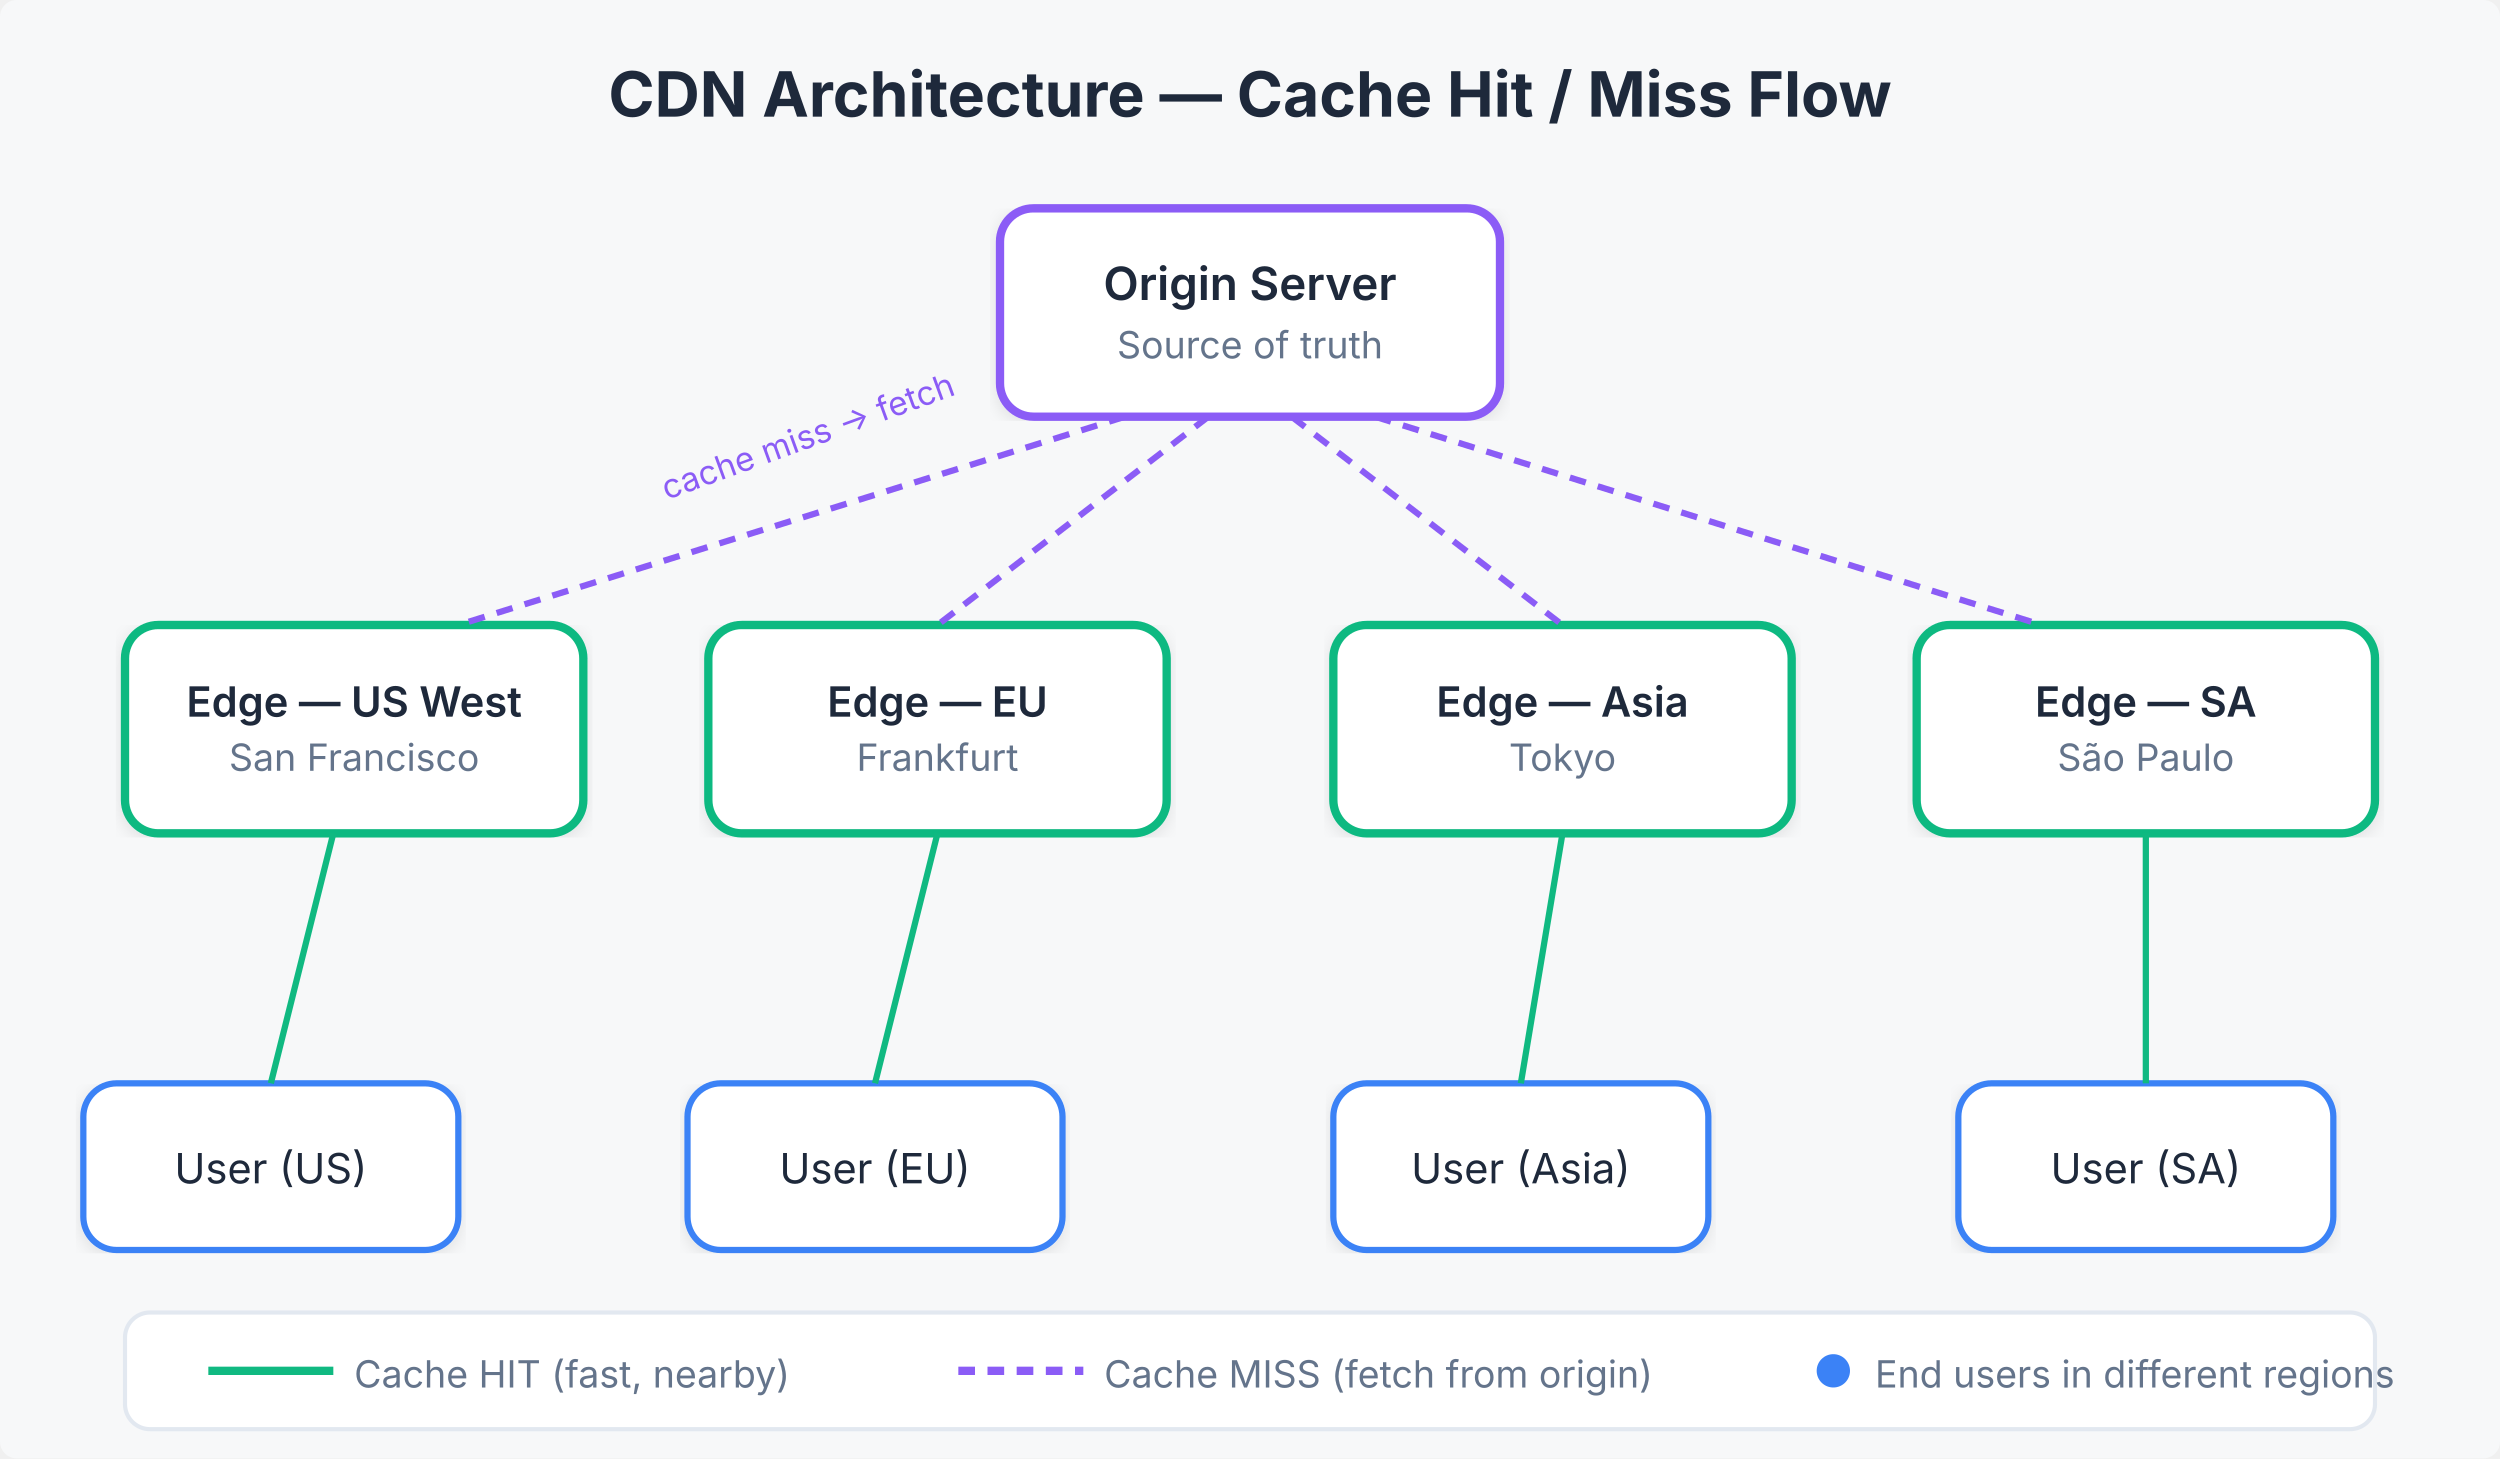
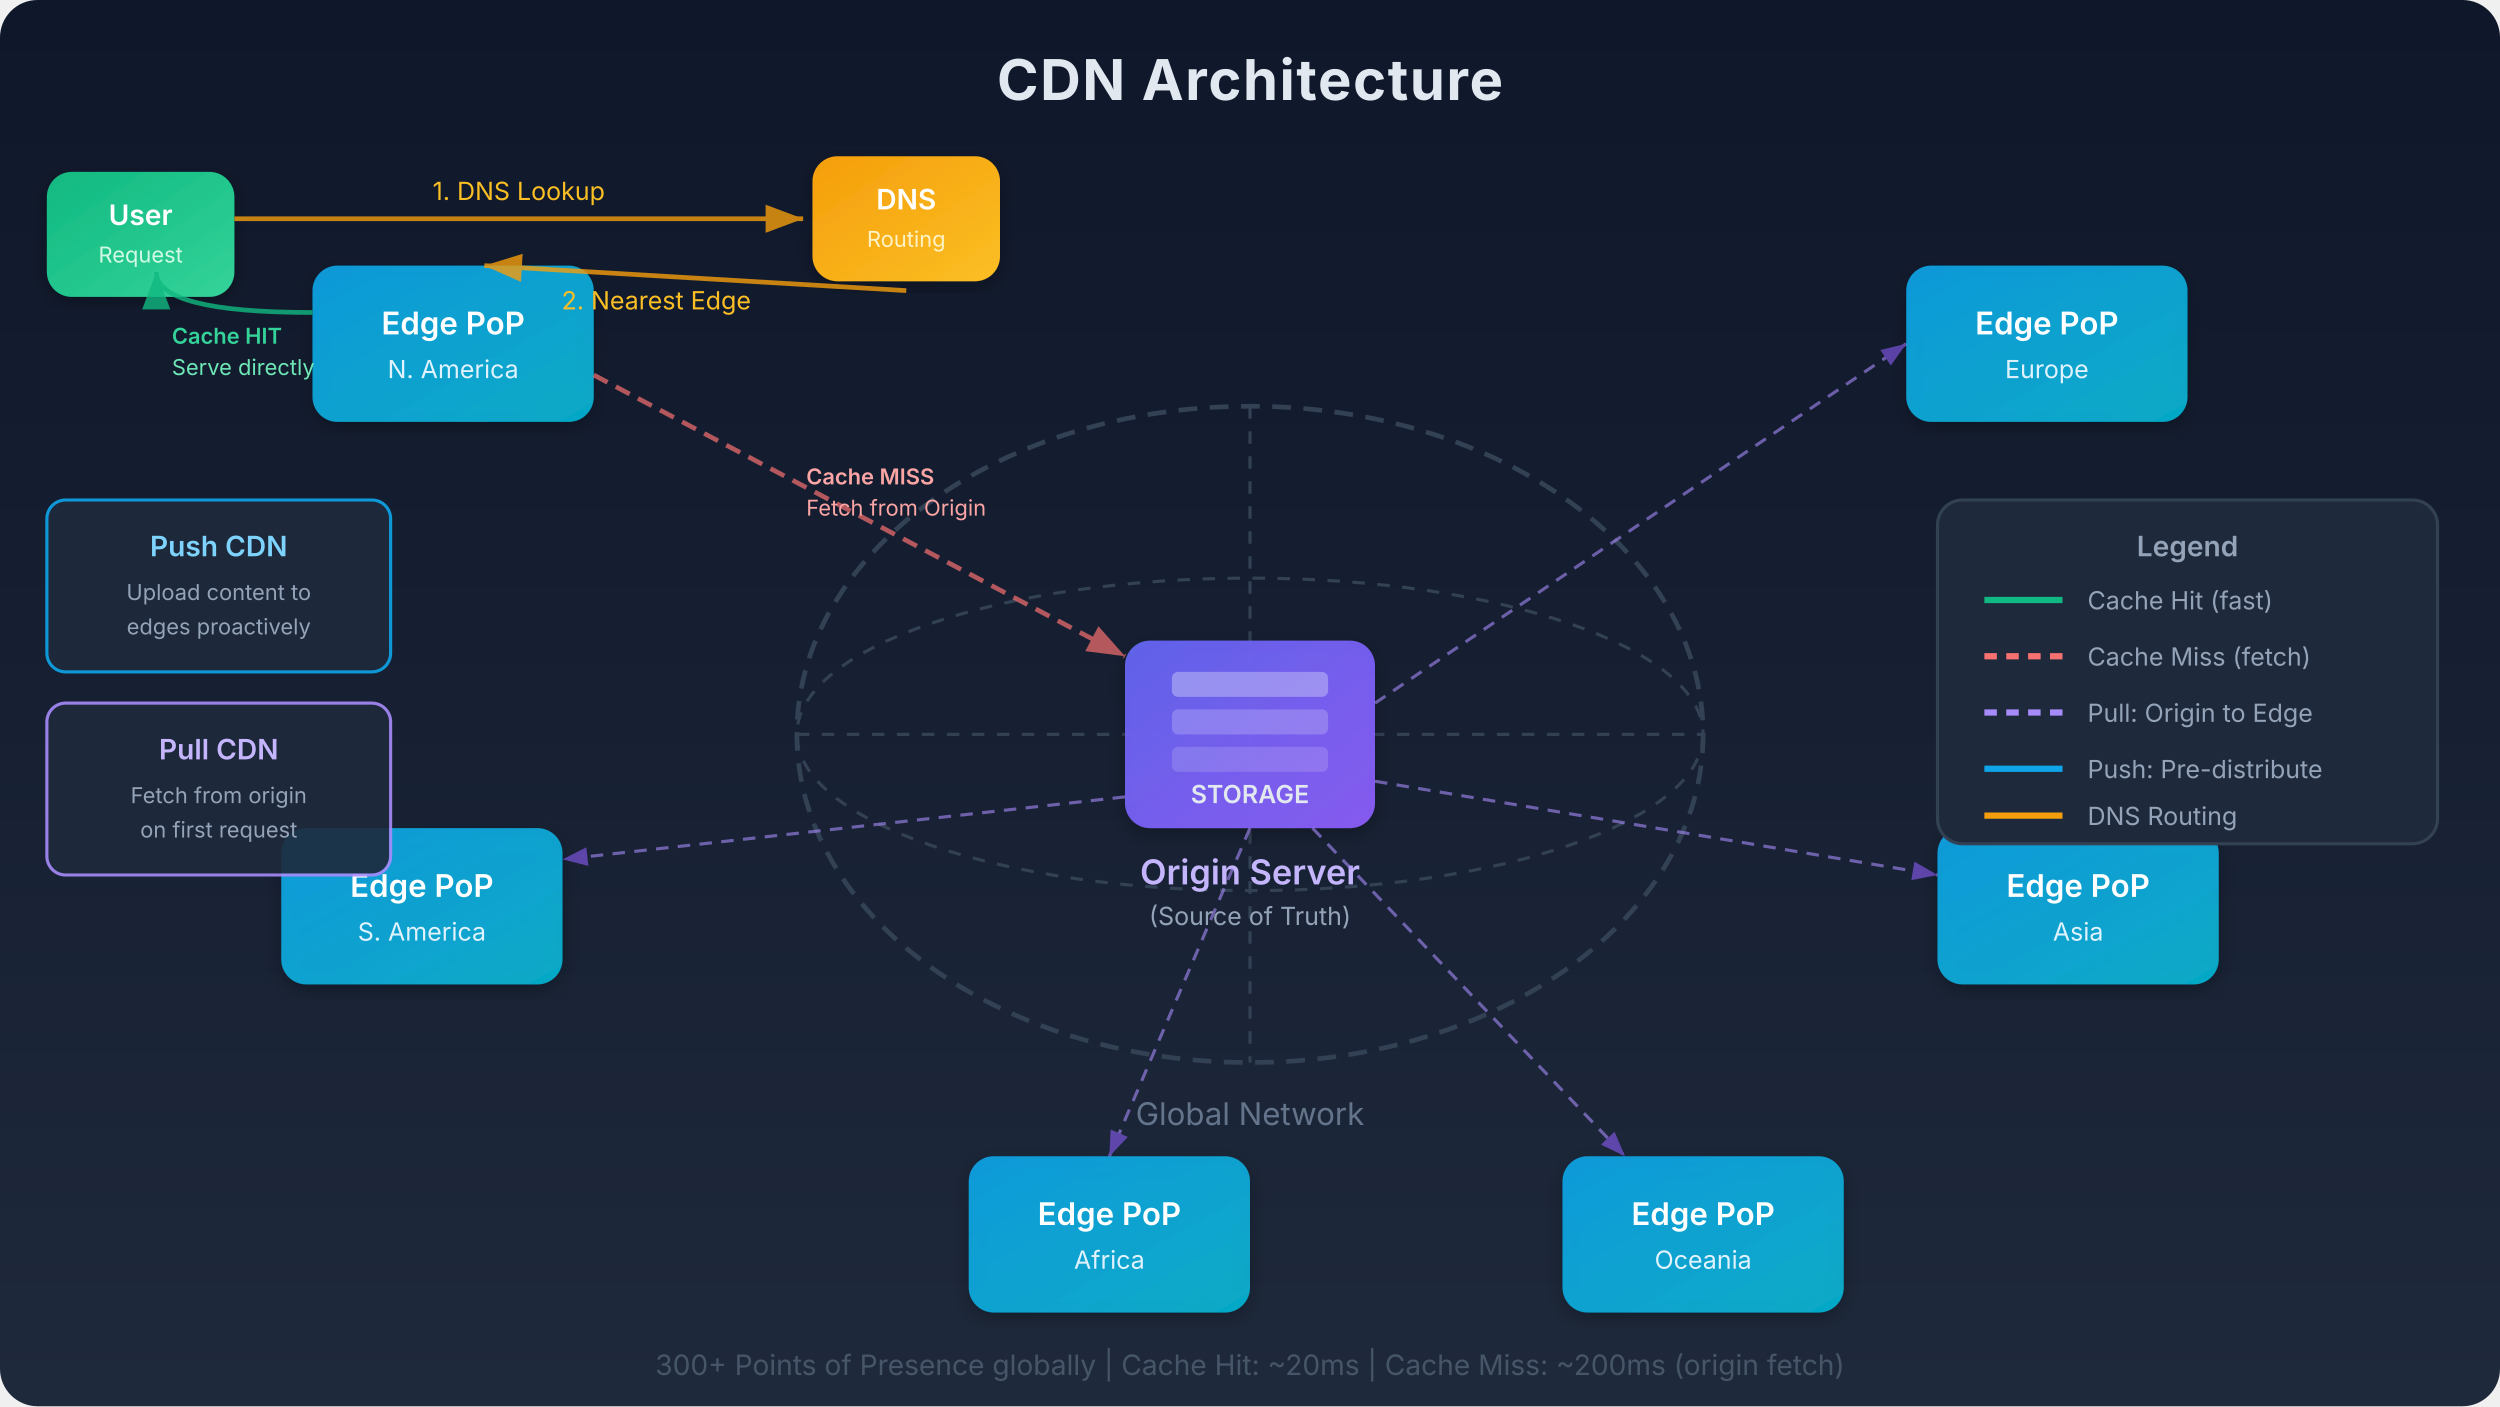
- <svg xmlns="http://www.w3.org/2000/svg" viewBox="0 0 600 350" font-family="system-ui, -apple-system, sans-serif">
+ <svg xmlns="http://www.w3.org/2000/svg" viewBox="0 0 800 450" width="800" height="450" font-family="Inter, system-ui, sans-serif">
  <defs>
-     <filter id="shadow" x="-2%" y="-2%" width="104%" height="104%">
-       <feDropShadow dx="0" dy="1" stdDeviation="2" flood-opacity="0.1" />
+     <linearGradient id="bgGrad" x1="0" y1="0" x2="0" y2="1">
+       <stop offset="0%" stop-color="#0f172a" />
+       <stop offset="100%" stop-color="#1e293b" />
+     </linearGradient>
+     <linearGradient id="edgeGrad" x1="0" y1="0" x2="1" y2="1">
+       <stop offset="0%" stop-color="#0ea5e9" />
+       <stop offset="100%" stop-color="#06b6d4" />
+     </linearGradient>
+     <linearGradient id="originGrad" x1="0" y1="0" x2="1" y2="1">
+       <stop offset="0%" stop-color="#6366f1" />
+       <stop offset="100%" stop-color="#8b5cf6" />
+     </linearGradient>
+     <linearGradient id="userGrad" x1="0" y1="0" x2="1" y2="1">
+       <stop offset="0%" stop-color="#10b981" />
+       <stop offset="100%" stop-color="#34d399" />
+     </linearGradient>
+     <linearGradient id="dnsGrad" x1="0" y1="0" x2="1" y2="1">
+       <stop offset="0%" stop-color="#f59e0b" />
+       <stop offset="100%" stop-color="#fbbf24" />
+     </linearGradient>
+     <filter id="shadow">
+       <feDropShadow dx="0" dy="2" stdDeviation="3" flood-color="#000" flood-opacity="0.3" />
    </filter>
+     <marker id="arrowGreen" markerWidth="8" markerHeight="6" refX="8" refY="3" orient="auto">
+       <path d="M0,0 L8,3 L0,6" fill="#10b981" />
+     </marker>
+     <marker id="arrowYellow" markerWidth="8" markerHeight="6" refX="8" refY="3" orient="auto">
+       <path d="M0,0 L8,3 L0,6" fill="#f59e0b" />
+     </marker>
+     <marker id="arrowPurple" markerWidth="8" markerHeight="6" refX="8" refY="3" orient="auto">
+       <path d="M0,0 L8,3 L0,6" fill="#8b5cf6" />
+     </marker>
+     <marker id="arrowRed" markerWidth="8" markerHeight="6" refX="8" refY="3" orient="auto">
+       <path d="M0,0 L8,3 L0,6" fill="#f87171" />
+     </marker>
  </defs>
-   <rect width="600" height="350" fill="#f7f8f9" rx="4" />
-   <text x="300" y="28" text-anchor="middle" font-size="15" font-weight="700" fill="#1e293b">CDN Architecture — Cache Hit / Miss Flow</text>
-   <rect x="240" y="50" width="120" height="50" rx="8" fill="white" stroke="#8b5cf6" stroke-width="2" filter="url(#shadow)" />
-   <text x="300" y="72" text-anchor="middle" font-size="11" font-weight="600" fill="#1e293b">Origin Server</text>
-   <text x="300" y="86" text-anchor="middle" font-size="9" fill="#64748b">Source of truth</text>
-   <rect x="30" y="150" width="110" height="50" rx="8" fill="white" stroke="#10b981" stroke-width="2" filter="url(#shadow)" />
-   <text x="85" y="172" text-anchor="middle" font-size="10" font-weight="600" fill="#1e293b">Edge — US West</text>
-   <text x="85" y="185" text-anchor="middle" font-size="9" fill="#64748b">San Francisco</text>
-   <rect x="170" y="150" width="110" height="50" rx="8" fill="white" stroke="#10b981" stroke-width="2" filter="url(#shadow)" />
-   <text x="225" y="172" text-anchor="middle" font-size="10" font-weight="600" fill="#1e293b">Edge — EU</text>
-   <text x="225" y="185" text-anchor="middle" font-size="9" fill="#64748b">Frankfurt</text>
-   <rect x="320" y="150" width="110" height="50" rx="8" fill="white" stroke="#10b981" stroke-width="2" filter="url(#shadow)" />
-   <text x="375" y="172" text-anchor="middle" font-size="10" font-weight="600" fill="#1e293b">Edge — Asia</text>
-   <text x="375" y="185" text-anchor="middle" font-size="9" fill="#64748b">Tokyo</text>
-   <rect x="460" y="150" width="110" height="50" rx="8" fill="white" stroke="#10b981" stroke-width="2" filter="url(#shadow)" />
-   <text x="515" y="172" text-anchor="middle" font-size="10" font-weight="600" fill="#1e293b">Edge — SA</text>
-   <text x="515" y="185" text-anchor="middle" font-size="9" fill="#64748b">São Paulo</text>
-   <line x1="270" y1="100" x2="110" y2="150" stroke="#8b5cf6" stroke-width="1.5" stroke-dasharray="4,3" />
-   <line x1="290" y1="100" x2="225" y2="150" stroke="#8b5cf6" stroke-width="1.5" stroke-dasharray="4,3" />
-   <line x1="310" y1="100" x2="375" y2="150" stroke="#8b5cf6" stroke-width="1.5" stroke-dasharray="4,3" />
-   <line x1="330" y1="100" x2="490" y2="150" stroke="#8b5cf6" stroke-width="1.5" stroke-dasharray="4,3" />
-   <text x="160" y="120" font-size="8" fill="#8b5cf6" transform="rotate(-20,160,120)">cache miss → fetch</text>
-   <rect x="20" y="260" width="90" height="40" rx="8" fill="white" stroke="#3b82f6" stroke-width="1.5" filter="url(#shadow)" />
-   <text x="65" y="284" text-anchor="middle" font-size="10" fill="#1e293b">User (US)</text>
-   <rect x="165" y="260" width="90" height="40" rx="8" fill="white" stroke="#3b82f6" stroke-width="1.5" filter="url(#shadow)" />
-   <text x="210" y="284" text-anchor="middle" font-size="10" fill="#1e293b">User (EU)</text>
-   <rect x="320" y="260" width="90" height="40" rx="8" fill="white" stroke="#3b82f6" stroke-width="1.5" filter="url(#shadow)" />
-   <text x="365" y="284" text-anchor="middle" font-size="10" fill="#1e293b">User (Asia)</text>
-   <rect x="470" y="260" width="90" height="40" rx="8" fill="white" stroke="#3b82f6" stroke-width="1.5" filter="url(#shadow)" />
-   <text x="515" y="284" text-anchor="middle" font-size="10" fill="#1e293b">User (SA)</text>
-   <line x1="65" y1="260" x2="80" y2="200" stroke="#10b981" stroke-width="1.5" marker-end="url(#arrowG)" />
-   <line x1="210" y1="260" x2="225" y2="200" stroke="#10b981" stroke-width="1.5" marker-end="url(#arrowG)" />
-   <line x1="365" y1="260" x2="375" y2="200" stroke="#10b981" stroke-width="1.5" marker-end="url(#arrowG)" />
-   <line x1="515" y1="260" x2="515" y2="200" stroke="#10b981" stroke-width="1.5" marker-end="url(#arrowG)" />
-   <rect x="30" y="315" width="540" height="28" rx="6" fill="white" stroke="#e2e8f0" stroke-width="1" />
-   <line x1="50" y1="329" x2="80" y2="329" stroke="#10b981" stroke-width="2" />
-   <text x="85" y="333" font-size="9" fill="#64748b">Cache HIT (fast, nearby)</text>
-   <line x1="230" y1="329" x2="260" y2="329" stroke="#8b5cf6" stroke-width="2" stroke-dasharray="4,3" />
-   <text x="265" y="333" font-size="9" fill="#64748b">Cache MISS (fetch from origin)</text>
-   <circle cx="440" cy="329" r="4" fill="#3b82f6" />
-   <text x="450" y="333" font-size="9" fill="#64748b">End users in different regions</text>
+   <rect width="800" height="450" fill="url(#bgGrad)" rx="12" />
+   <text x="400" y="32" text-anchor="middle" fill="#e2e8f0" font-size="18" font-weight="700" letter-spacing="0.5">CDN Architecture</text>
+   <ellipse cx="400" cy="235" rx="145" ry="105" fill="none" stroke="#334155" stroke-width="1.5" stroke-dasharray="6,4" />
+   <ellipse cx="400" cy="235" rx="145" ry="50" fill="none" stroke="#334155" stroke-width="1" stroke-dasharray="4,4" />
+   <line x1="255" y1="235" x2="545" y2="235" stroke="#334155" stroke-width="1" stroke-dasharray="4,4" />
+   <line x1="400" y1="130" x2="400" y2="340" stroke="#334155" stroke-width="1" stroke-dasharray="4,4" />
+   <text x="400" y="360" text-anchor="middle" fill="#64748b" font-size="10">Global Network</text>
+   <g filter="url(#shadow)">
+     <rect x="360" y="205" width="80" height="60" rx="8" fill="url(#originGrad)" opacity="0.95" />
+     <rect x="375" y="215" width="50" height="8" rx="2" fill="#fff" opacity="0.3" />
+     <rect x="375" y="227" width="50" height="8" rx="2" fill="#fff" opacity="0.2" />
+     <rect x="375" y="239" width="50" height="8" rx="2" fill="#fff" opacity="0.15" />
+     <text x="400" y="257" text-anchor="middle" fill="#e2e8f0" font-size="8" font-weight="600">STORAGE</text>
+   </g>
+   <text x="400" y="283" text-anchor="middle" fill="#c4b5fd" font-size="11" font-weight="600">Origin Server</text>
+   <text x="400" y="296" text-anchor="middle" fill="#94a3b8" font-size="8">(Source of Truth)</text>
+   <g filter="url(#shadow)">
+     <rect x="100" y="85" width="90" height="50" rx="8" fill="url(#edgeGrad)" opacity="0.9" />
+     <text x="145" y="107" text-anchor="middle" fill="#fff" font-size="10" font-weight="600">Edge PoP</text>
+     <text x="145" y="121" text-anchor="middle" fill="#e0f2fe" font-size="8">N. America</text>
+   </g>
+   <g filter="url(#shadow)">
+     <rect x="610" y="85" width="90" height="50" rx="8" fill="url(#edgeGrad)" opacity="0.9" />
+     <text x="655" y="107" text-anchor="middle" fill="#fff" font-size="10" font-weight="600">Edge PoP</text>
+     <text x="655" y="121" text-anchor="middle" fill="#e0f2fe" font-size="8">Europe</text>
+   </g>
+   <g filter="url(#shadow)">
+     <rect x="620" y="265" width="90" height="50" rx="8" fill="url(#edgeGrad)" opacity="0.9" />
+     <text x="665" y="287" text-anchor="middle" fill="#fff" font-size="10" font-weight="600">Edge PoP</text>
+     <text x="665" y="301" text-anchor="middle" fill="#e0f2fe" font-size="8">Asia</text>
+   </g>
+   <g filter="url(#shadow)">
+     <rect x="90" y="265" width="90" height="50" rx="8" fill="url(#edgeGrad)" opacity="0.9" />
+     <text x="135" y="287" text-anchor="middle" fill="#fff" font-size="10" font-weight="600">Edge PoP</text>
+     <text x="135" y="301" text-anchor="middle" fill="#e0f2fe" font-size="8">S. America</text>
+   </g>
+   <g filter="url(#shadow)">
+     <rect x="310" y="370" width="90" height="50" rx="8" fill="url(#edgeGrad)" opacity="0.9" />
+     <text x="355" y="392" text-anchor="middle" fill="#fff" font-size="10" font-weight="600">Edge PoP</text>
+     <text x="355" y="406" text-anchor="middle" fill="#e0f2fe" font-size="8">Africa</text>
+   </g>
+   <g filter="url(#shadow)">
+     <rect x="500" y="370" width="90" height="50" rx="8" fill="url(#edgeGrad)" opacity="0.9" />
+     <text x="545" y="392" text-anchor="middle" fill="#fff" font-size="10" font-weight="600">Edge PoP</text>
+     <text x="545" y="406" text-anchor="middle" fill="#e0f2fe" font-size="8">Oceania</text>
+   </g>
+   <g filter="url(#shadow)">
+     <rect x="15" y="55" width="60" height="40" rx="8" fill="url(#userGrad)" />
+     <text x="45" y="72" text-anchor="middle" fill="#fff" font-size="9" font-weight="600">User</text>
+     <text x="45" y="84" text-anchor="middle" fill="#d1fae5" font-size="7">Request</text>
+   </g>
+   <g filter="url(#shadow)">
+     <rect x="260" y="50" width="60" height="40" rx="8" fill="url(#dnsGrad)" />
+     <text x="290" y="67" text-anchor="middle" fill="#fff" font-size="9" font-weight="600">DNS</text>
+     <text x="290" y="79" text-anchor="middle" fill="#fef3c7" font-size="7">Routing</text>
+   </g>
+   <line x1="75" y1="70" x2="257" y2="70" stroke="#f59e0b" stroke-width="1.5" marker-end="url(#arrowYellow)" opacity="0.8" />
+   <text x="166" y="64" text-anchor="middle" fill="#fbbf24" font-size="8">1. DNS Lookup</text>
+   <line x1="290" y1="93" x2="155" y2="85" stroke="#f59e0b" stroke-width="1.5" marker-end="url(#arrowYellow)" opacity="0.8" />
+   <text x="210" y="99" text-anchor="middle" fill="#fbbf24" font-size="8">2. Nearest Edge</text>
+   <path d="M100,100 Q50,100 50,87" fill="none" stroke="#10b981" stroke-width="1.5" marker-end="url(#arrowGreen)" opacity="0.8" />
+   <text x="55" y="110" fill="#34d399" font-size="7" font-weight="600">Cache HIT</text>
+   <text x="55" y="120" fill="#6ee7b7" font-size="7">Serve directly</text>
+   <line x1="190" y1="120" x2="360" y2="210" stroke="#f87171" stroke-width="1.5" stroke-dasharray="5,3" marker-end="url(#arrowRed)" opacity="0.7" />
+   <text x="258" y="155" fill="#fca5a5" font-size="7" font-weight="600">Cache MISS</text>
+   <text x="258" y="165" fill="#fca5a5" font-size="7">Fetch from Origin</text>
+   <line x1="440" y1="225" x2="610" y2="110" stroke="#a78bfa" stroke-width="1" stroke-dasharray="4,3" marker-end="url(#arrowPurple)" opacity="0.6" />
+   <line x1="440" y1="250" x2="620" y2="280" stroke="#a78bfa" stroke-width="1" stroke-dasharray="4,3" marker-end="url(#arrowPurple)" opacity="0.6" />
+   <line x1="360" y1="255" x2="180" y2="275" stroke="#a78bfa" stroke-width="1" stroke-dasharray="4,3" marker-end="url(#arrowPurple)" opacity="0.6" />
+   <line x1="400" y1="265" x2="355" y2="370" stroke="#a78bfa" stroke-width="1" stroke-dasharray="4,3" marker-end="url(#arrowPurple)" opacity="0.6" />
+   <line x1="420" y1="265" x2="520" y2="370" stroke="#a78bfa" stroke-width="1" stroke-dasharray="4,3" marker-end="url(#arrowPurple)" opacity="0.6" />
+   <g transform="translate(620, 160)">
+     <rect x="0" y="0" width="160" height="110" rx="8" fill="#1e293b" stroke="#334155" stroke-width="1" />
+     <text x="80" y="18" text-anchor="middle" fill="#94a3b8" font-size="9" font-weight="600">Legend</text>
+     <line x1="15" y1="32" x2="40" y2="32" stroke="#10b981" stroke-width="2" />
+     <text x="48" y="35" fill="#94a3b8" font-size="8">Cache Hit (fast)</text>
+     <line x1="15" y1="50" x2="40" y2="50" stroke="#f87171" stroke-width="2" stroke-dasharray="4,3" />
+     <text x="48" y="53" fill="#94a3b8" font-size="8">Cache Miss (fetch)</text>
+     <line x1="15" y1="68" x2="40" y2="68" stroke="#a78bfa" stroke-width="2" stroke-dasharray="4,3" />
+     <text x="48" y="71" fill="#94a3b8" font-size="8">Pull: Origin to Edge</text>
+     <line x1="15" y1="86" x2="40" y2="86" stroke="#0ea5e9" stroke-width="2" />
+     <text x="48" y="89" fill="#94a3b8" font-size="8">Push: Pre-distribute</text>
+     <line x1="15" y1="101" x2="40" y2="101" stroke="#f59e0b" stroke-width="2" />
+     <text x="48" y="104" fill="#94a3b8" font-size="8">DNS Routing</text>
+   </g>
+   <g transform="translate(15, 160)">
+     <rect x="0" y="0" width="110" height="55" rx="6" fill="#1e293b" stroke="#0ea5e9" stroke-width="1" opacity="0.9" />
+     <text x="55" y="18" text-anchor="middle" fill="#7dd3fc" font-size="9" font-weight="600">Push CDN</text>
+     <text x="55" y="32" text-anchor="middle" fill="#94a3b8" font-size="7">Upload content to</text>
+     <text x="55" y="43" text-anchor="middle" fill="#94a3b8" font-size="7">edges proactively</text>
+   </g>
+   <g transform="translate(15, 225)">
+     <rect x="0" y="0" width="110" height="55" rx="6" fill="#1e293b" stroke="#a78bfa" stroke-width="1" opacity="0.9" />
+     <text x="55" y="18" text-anchor="middle" fill="#c4b5fd" font-size="9" font-weight="600">Pull CDN</text>
+     <text x="55" y="32" text-anchor="middle" fill="#94a3b8" font-size="7">Fetch from origin</text>
+     <text x="55" y="43" text-anchor="middle" fill="#94a3b8" font-size="7">on first request</text>
+   </g>
+   <text x="400" y="440" text-anchor="middle" fill="#475569" font-size="9">300+ Points of Presence globally | Cache Hit: ~20ms | Cache Miss: ~200ms (origin fetch)</text>
</svg>
